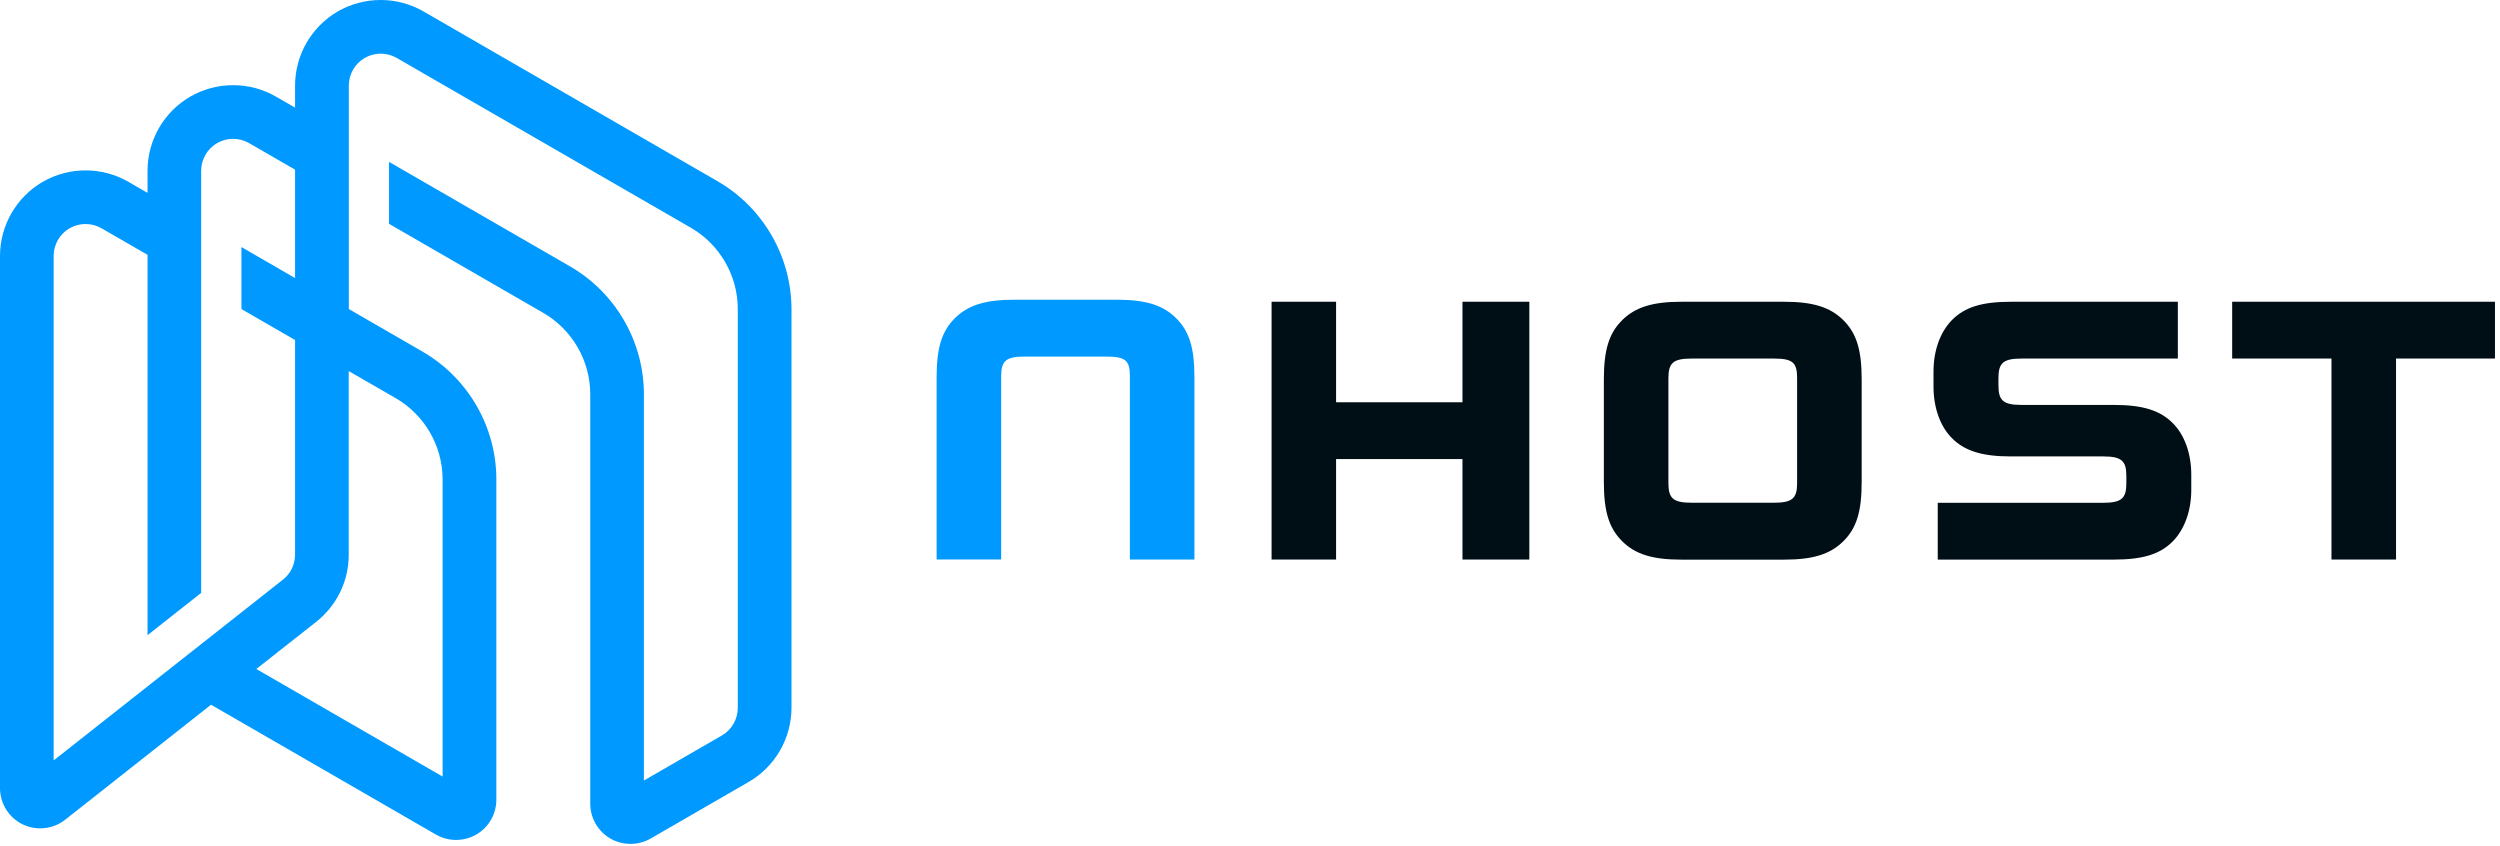
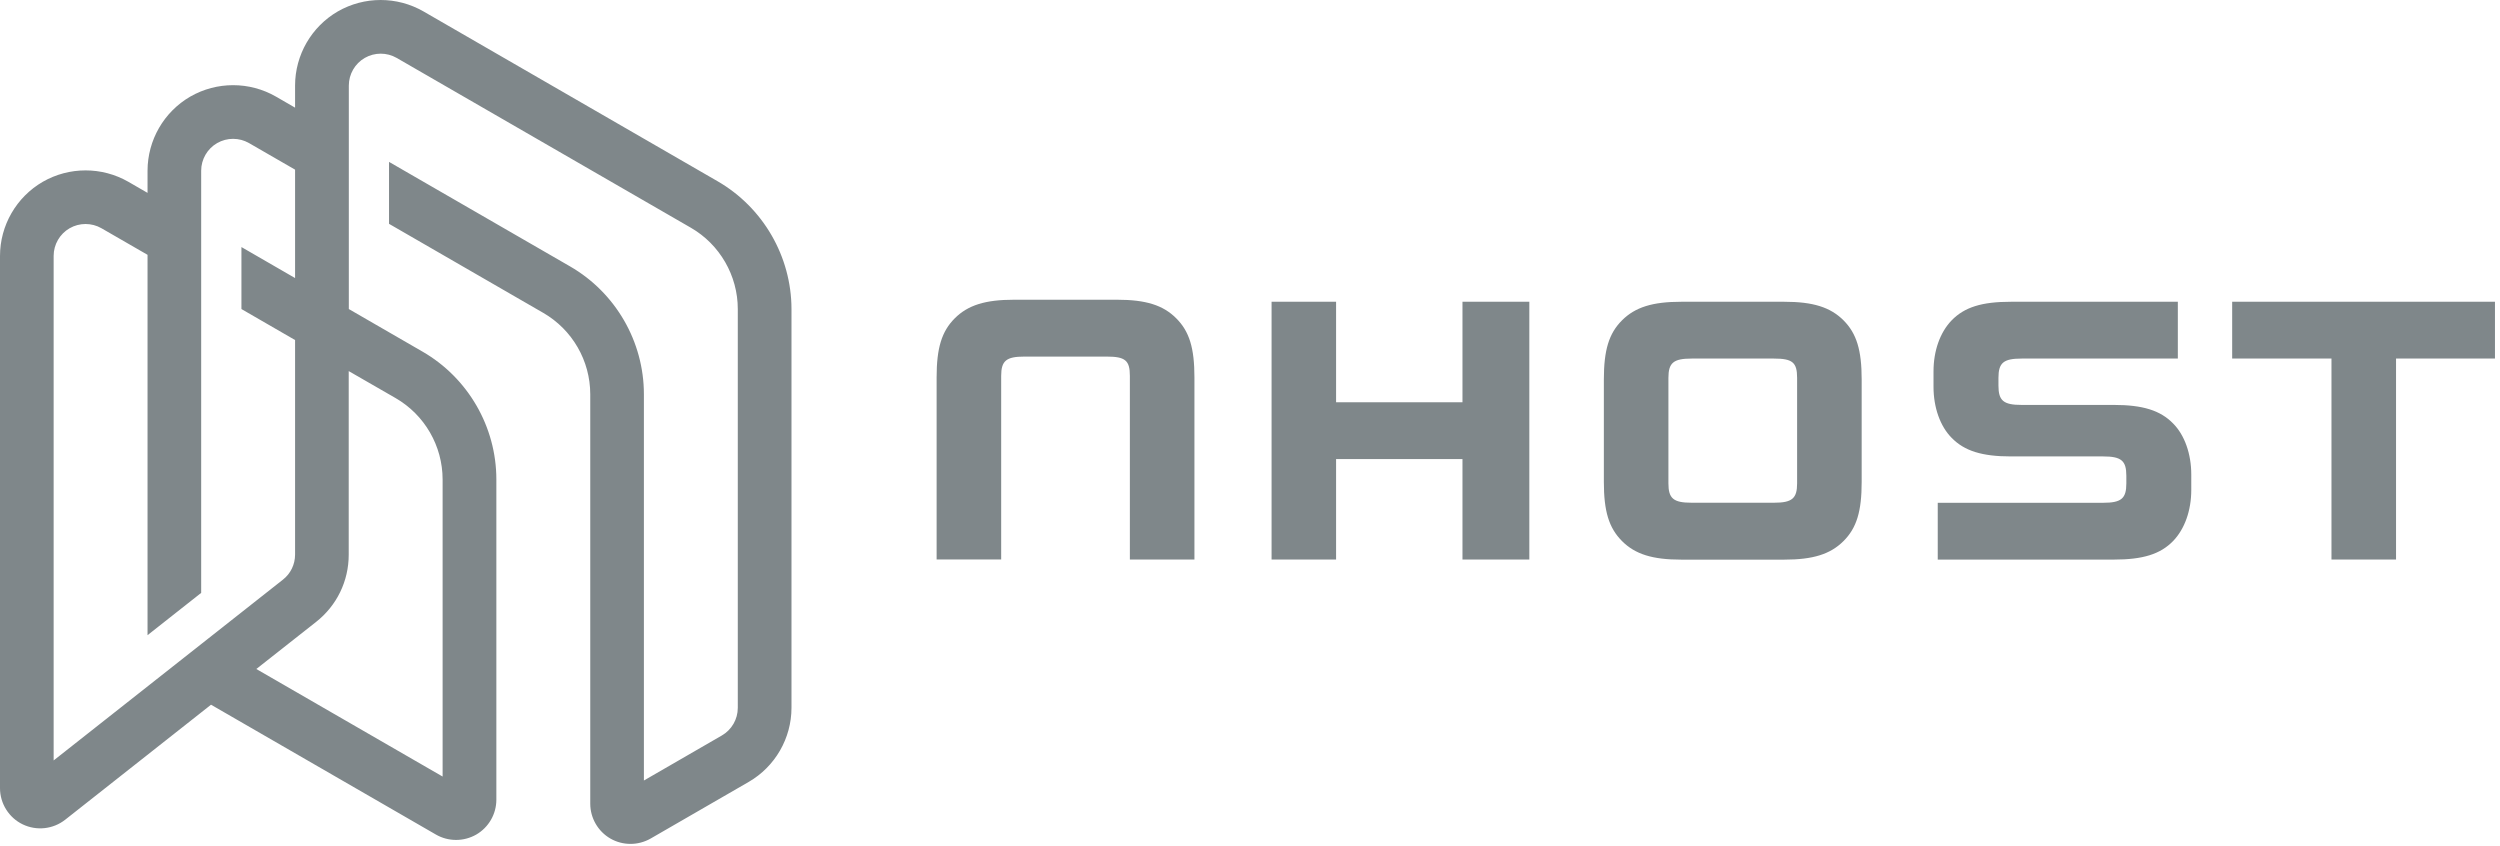
<svg xmlns="http://www.w3.org/2000/svg" width="467" height="158" viewBox="0 0 467 158" fill="none">
-   <path d="M134.05 33.86L79.1 2.13a16.07 16.07 0 00-15.99 0 16.03 16.03 0 00-7.99 13.84v4.14l-3.58-2.07a16.07 16.07 0 00-15.99 0 16.033 16.033 0 00-7.99 13.85v4.14l-3.58-2.07a16.07 16.07 0 00-15.99 0A16.033 16.033 0 000 47.81v99.42c0 2.86 1.66 5.52 4.24 6.76a7.55 7.55 0 007.93-.86l27.25-21.49 42.02 24.26c1.16.67 2.46 1 3.76 1 1.3 0 2.6-.34 3.76-1a7.534 7.534 0 003.76-6.51V89.56c0-9.82-5.28-18.96-13.78-23.87l-13.78-7.96V15.98c0-2.12 1.14-4.1 2.98-5.16a5.983 5.983 0 015.96 0l54.95 31.72c5.41 3.12 8.77 8.95 8.77 15.19v74.5c0 2.12-1.14 4.1-2.98 5.16l-14.56 8.41V73.64c0-9.82-5.28-18.96-13.78-23.87L72.67 30.24v11.57l28.82 16.64a17.58 17.58 0 018.77 15.19v76.49c0 2.67 1.44 5.17 3.76 6.51 1.16.67 2.46 1 3.76 1 1.3 0 2.6-.34 3.76-1l18.32-10.58c4.93-2.85 7.99-8.15 7.99-13.85v-74.5c-.02-9.79-5.3-18.94-13.8-23.85zM73.91 74.37a17.58 17.58 0 018.77 15.19v55.5l-34.8-20.09 11.17-8.8c3.87-3.05 6.09-7.62 6.09-12.55v-34.3l8.77 5.05zM55.12 63.52v40.08c0 1.84-.83 3.55-2.27 4.68l-42.83 33.77V47.8c0-2.12 1.14-4.1 2.98-5.16a5.983 5.983 0 015.96 0l8.6 4.96v71.05l10.02-7.9V31.89c0-2.12 1.14-4.1 2.98-5.16a5.983 5.983 0 015.96 0l8.6 4.96v20.25L45.1 46.15v11.58l10.02 5.79z" fill="#09F" />
-   <path d="M273.19 75.14h-23.61V56.37h-12.05v48.15h12.05V85.75h23.61v18.77h12.49V56.37h-12.49v18.77zM333.32 56.37h-19.28c-5.34 0-8.59 1.01-11.05 3.47-2.45 2.45-3.39 5.56-3.39 11.05v19.13c0 5.49.94 8.59 3.39 11.05 2.45 2.46 5.7 3.47 11.05 3.47h19.28c5.34 0 8.59-1.01 11.05-3.47 2.46-2.45 3.39-5.56 3.39-11.05V70.89c0-5.49-.94-8.59-3.39-11.05-2.46-2.46-5.71-3.47-11.05-3.47zm2.38 33.93c0 2.82-.94 3.61-4.33 3.61h-15.38c-3.39 0-4.33-.79-4.33-3.61V70.59c0-2.82.94-3.61 4.33-3.61h15.38c3.47 0 4.33.72 4.33 3.61V90.3zM416.97 56.37v10.61h18.55v37.54h12.06V66.98h18.48V56.37h-49.09zM394.89 75.64h-17.25c-3.39 0-4.33-.79-4.33-3.61v-1.44c0-2.82.94-3.61 4.33-3.61h29.18V56.37h-31.2c-5.42 0-8.66 1.01-11.05 3.47-2.17 2.24-3.39 5.7-3.39 9.53v2.89c0 3.83 1.23 7.36 3.39 9.53 2.38 2.45 5.7 3.47 11.05 3.47h17.25c3.39 0 4.33.79 4.33 3.61v1.44c0 2.82-.94 3.61-4.33 3.61h-30.9v10.61h32.92c5.41 0 8.66-1.01 11.05-3.47 2.16-2.24 3.39-5.7 3.39-9.53v-2.89c0-3.83-1.23-7.36-3.39-9.53-2.39-2.46-5.71-3.47-11.05-3.47z" fill="#000E16" />
-   <path d="M208.68 55.99H189.4c-5.34 0-8.59 1.01-11.05 3.47-2.45 2.45-3.39 5.56-3.39 11.04v34.01h12.06V70.22c0-2.82.94-3.61 4.33-3.61h15.38c3.47 0 4.33.72 4.33 3.61v34.3h12.06V70.51c0-5.49-.94-8.59-3.39-11.04-2.45-2.47-5.7-3.48-11.05-3.48z" fill="#09F" />
+   <path d="M134.05 33.86L79.1 2.13a16.07 16.07 0 00-15.99 0 16.03 16.03 0 00-7.99 13.84v4.14l-3.58-2.07a16.07 16.07 0 00-15.99 0 16.033 16.033 0 00-7.99 13.85v4.14l-3.58-2.07a16.07 16.07 0 00-15.99 0A16.033 16.033 0 000 47.81v99.42c0 2.86 1.66 5.52 4.24 6.76a7.55 7.55 0 007.93-.86l27.25-21.49 42.02 24.26c1.16.67 2.46 1 3.76 1 1.3 0 2.6-.34 3.76-1a7.534 7.534 0 003.76-6.51V89.56c0-9.82-5.28-18.96-13.78-23.87l-13.78-7.96V15.98c0-2.12 1.14-4.1 2.98-5.16a5.983 5.983 0 015.96 0l54.95 31.72c5.41 3.12 8.77 8.95 8.77 15.19v74.5c0 2.12-1.14 4.1-2.98 5.16l-14.56 8.41V73.64c0-9.82-5.28-18.96-13.78-23.87L72.67 30.24v11.57l28.82 16.64a17.58 17.58 0 018.77 15.19v76.49c0 2.67 1.44 5.17 3.76 6.51 1.16.67 2.46 1 3.76 1 1.3 0 2.6-.34 3.76-1l18.32-10.58c4.93-2.85 7.99-8.15 7.99-13.85v-74.5c-.02-9.79-5.3-18.94-13.8-23.85zM73.91 74.37a17.58 17.58 0 018.77 15.19v55.5l-34.8-20.09 11.17-8.8c3.87-3.05 6.09-7.62 6.09-12.55v-34.3l8.77 5.05zM55.12 63.52v40.08c0 1.84-.83 3.55-2.27 4.68l-42.83 33.77V47.8c0-2.12 1.14-4.1 2.98-5.16a5.983 5.983 0 015.96 0l8.6 4.96v71.05l10.02-7.9V31.89c0-2.12 1.14-4.1 2.98-5.16a5.983 5.983 0 015.96 0l8.6 4.96v20.25L45.1 46.15v11.58l10.02 5.79z" fill="#7f878a" />
+   <path d="M273.19 75.14h-23.61V56.37h-12.05v48.15h12.05V85.75h23.61v18.77h12.49V56.37h-12.49v18.77zM333.32 56.37h-19.28c-5.34 0-8.59 1.01-11.05 3.47-2.45 2.45-3.39 5.56-3.39 11.05v19.13c0 5.49.94 8.59 3.39 11.05 2.45 2.46 5.7 3.47 11.05 3.47h19.28c5.34 0 8.59-1.01 11.05-3.47 2.46-2.45 3.39-5.56 3.39-11.05V70.89c0-5.49-.94-8.59-3.39-11.05-2.46-2.46-5.71-3.47-11.05-3.47zm2.38 33.93c0 2.82-.94 3.61-4.33 3.61h-15.38c-3.39 0-4.33-.79-4.33-3.61V70.59c0-2.82.94-3.61 4.33-3.61h15.38c3.47 0 4.33.72 4.33 3.61V90.3zM416.97 56.37v10.61h18.55v37.54h12.06V66.98h18.48V56.37h-49.09zM394.89 75.64h-17.25c-3.39 0-4.33-.79-4.33-3.61v-1.44c0-2.82.94-3.61 4.33-3.61h29.18V56.37h-31.2c-5.42 0-8.66 1.01-11.05 3.47-2.17 2.24-3.39 5.7-3.39 9.53v2.89c0 3.83 1.23 7.36 3.39 9.53 2.38 2.45 5.7 3.47 11.05 3.47h17.25c3.39 0 4.33.79 4.33 3.61v1.44c0 2.82-.94 3.61-4.33 3.61h-30.9v10.61h32.92c5.41 0 8.66-1.01 11.05-3.47 2.16-2.24 3.39-5.7 3.39-9.53v-2.89c0-3.83-1.23-7.36-3.39-9.53-2.39-2.46-5.71-3.47-11.05-3.47z" fill="#7f878a" />
+   <path d="M208.68 55.99H189.4c-5.34 0-8.59 1.01-11.05 3.47-2.45 2.45-3.39 5.56-3.39 11.04v34.01h12.06V70.22c0-2.82.94-3.61 4.33-3.61h15.38c3.47 0 4.33.72 4.33 3.61v34.3h12.06V70.51c0-5.49-.94-8.59-3.39-11.04-2.45-2.47-5.7-3.48-11.05-3.48z" fill="#7f878a" />
</svg>
